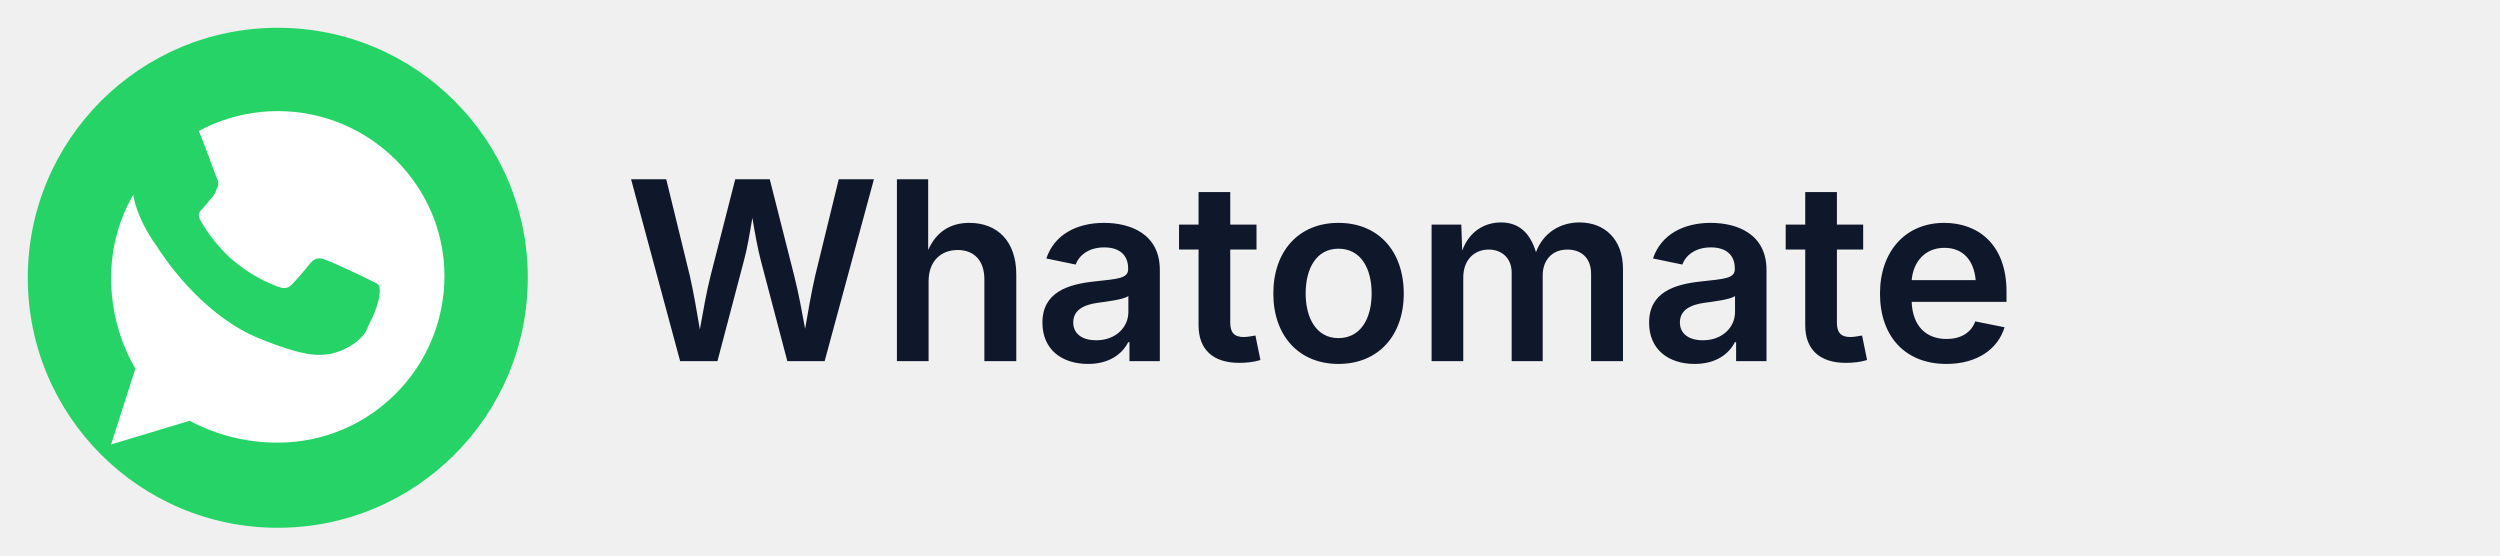
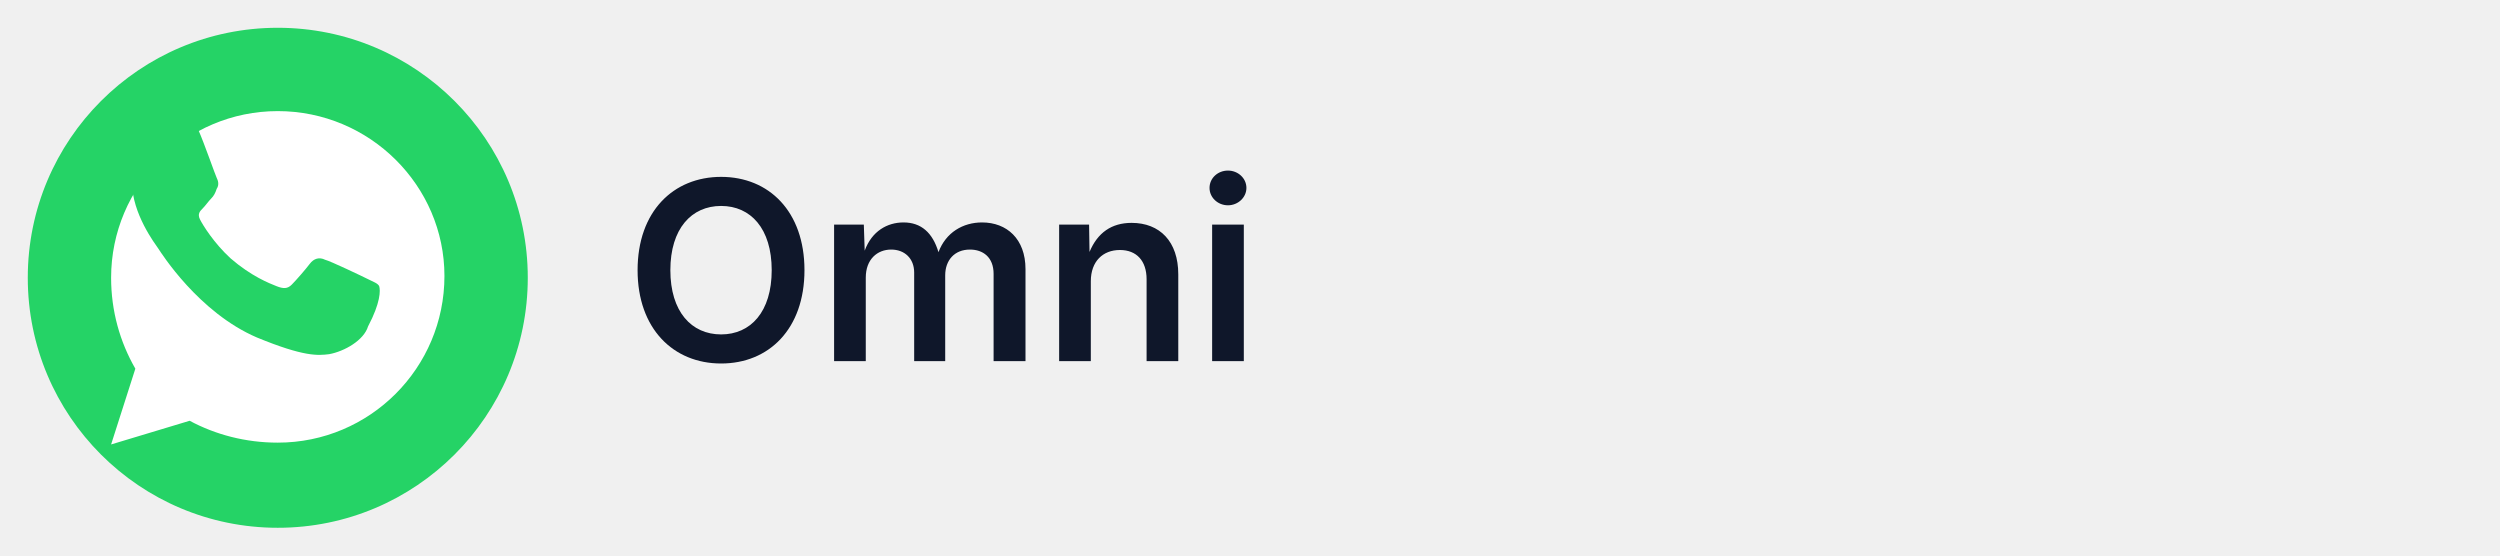
<svg xmlns="http://www.w3.org/2000/svg" width="180" height="40" viewBox="0 0 180 40" fill="none">
  <circle cx="20" cy="20" r="18" fill="#25D366" />
  <path d="M20 8C13.373 8 8 13.373 8 20C8 22.385 8.632 24.615 9.745 26.545L8 32L13.655 30.295C15.515 31.295 17.685 31.87 20 31.87C26.627 31.87 32 26.497 32 19.87C32 13.373 26.627 8 20 8Z" fill="white" />
  <path d="M26.5 23.5C26.2 24.5 24.8 25.3 23.7 25.5C22.9 25.6 21.9 25.7 18.5 24.3C14.3 22.5 11.6 18.2 11.4 17.9C11.2 17.6 9.5 15.4 9.5 13.1C9.5 10.8 10.7 9.7 11.2 9.2C11.6 8.8 12.2 8.6 12.7 8.6C12.9 8.6 13.1 8.6 13.2 8.6C13.7 8.6 14 8.7 14.3 9.4C14.7 10.3 15.5 12.6 15.6 12.8C15.7 13 15.8 13.3 15.6 13.6C15.5 13.9 15.4 14.1 15.2 14.3C15 14.5 14.8 14.8 14.6 15C14.4 15.2 14.2 15.4 14.4 15.8C14.6 16.2 15.4 17.5 16.6 18.6C18.1 19.9 19.4 20.4 19.9 20.6C20.4 20.8 20.7 20.8 21 20.5C21.3 20.2 22 19.4 22.3 19C22.6 18.6 23 18.5 23.4 18.7C23.8 18.8 26.1 19.9 26.5 20.1C26.9 20.3 27.2 20.4 27.3 20.6C27.4 20.9 27.4 21.8 26.5 23.5Z" fill="#25D366" />
-   <text x="45" y="26" font-family="Inter, system-ui, sans-serif" font-size="18" font-weight="600" fill="#0f172a">Whatomate</text>
+   <text x="45" y="26" font-family="Inter, system-ui, sans-serif" font-size="18" font-weight="600" fill="#0f172a">Omni</text>
</svg>
